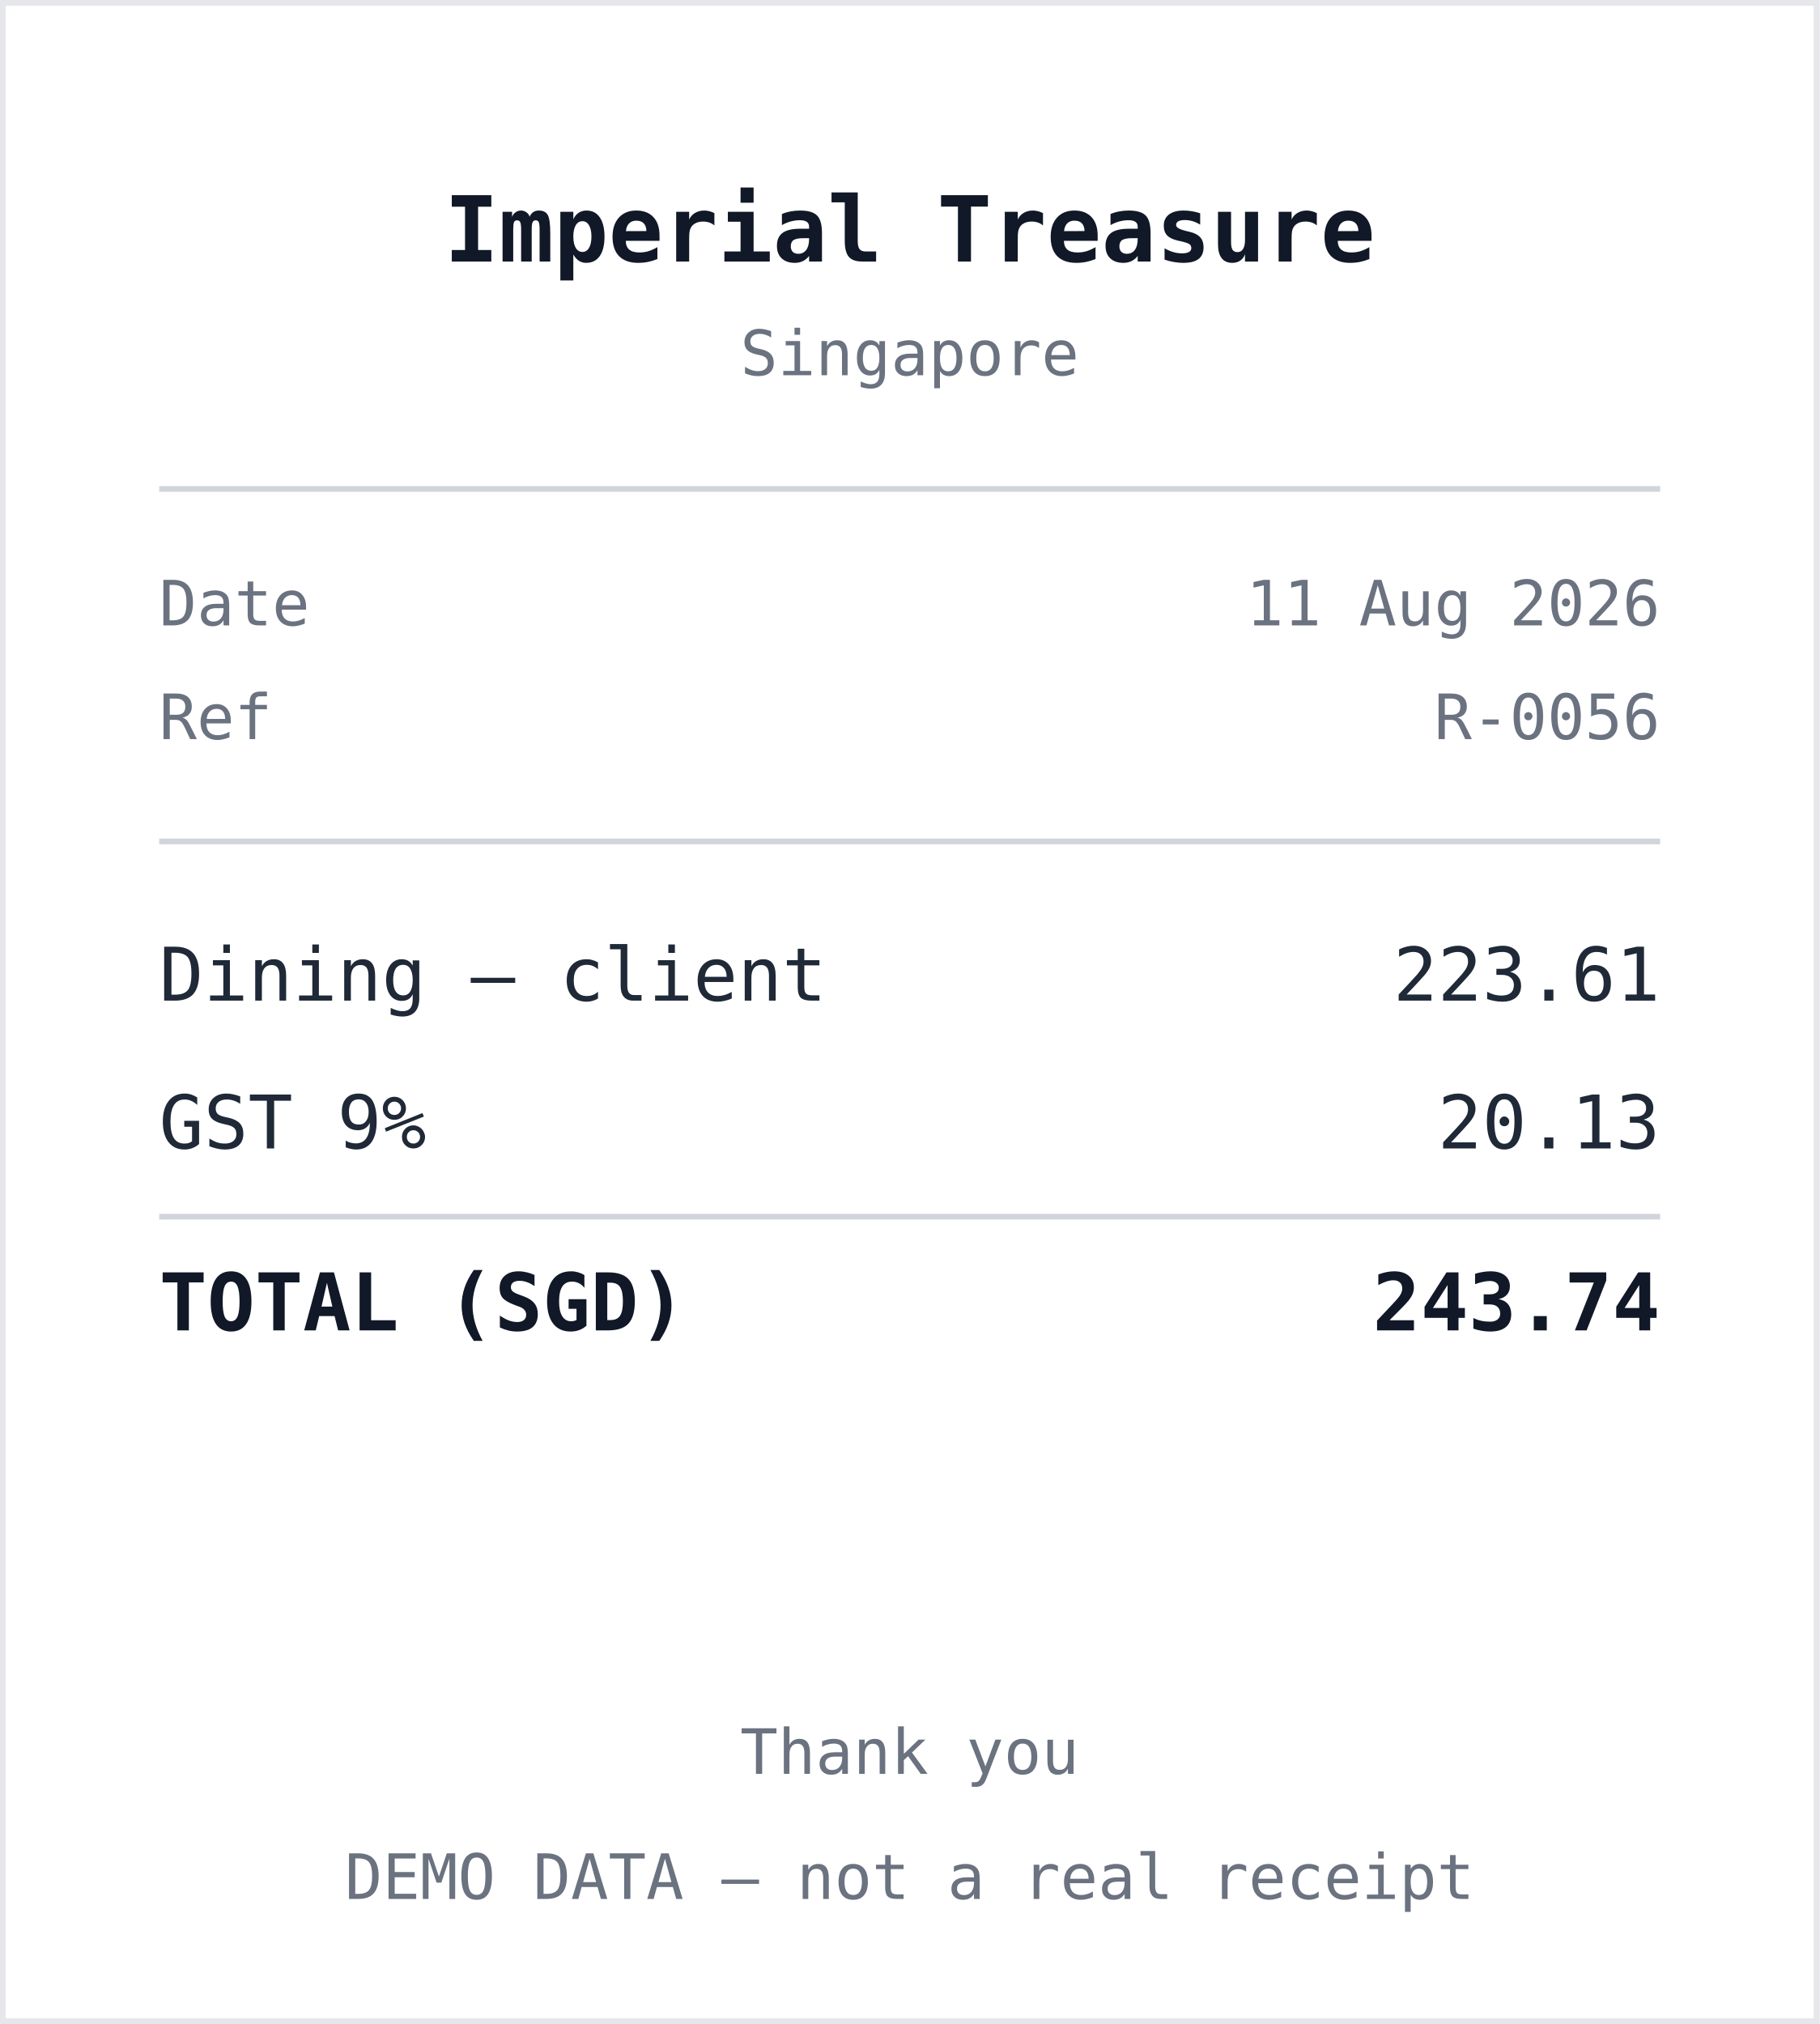
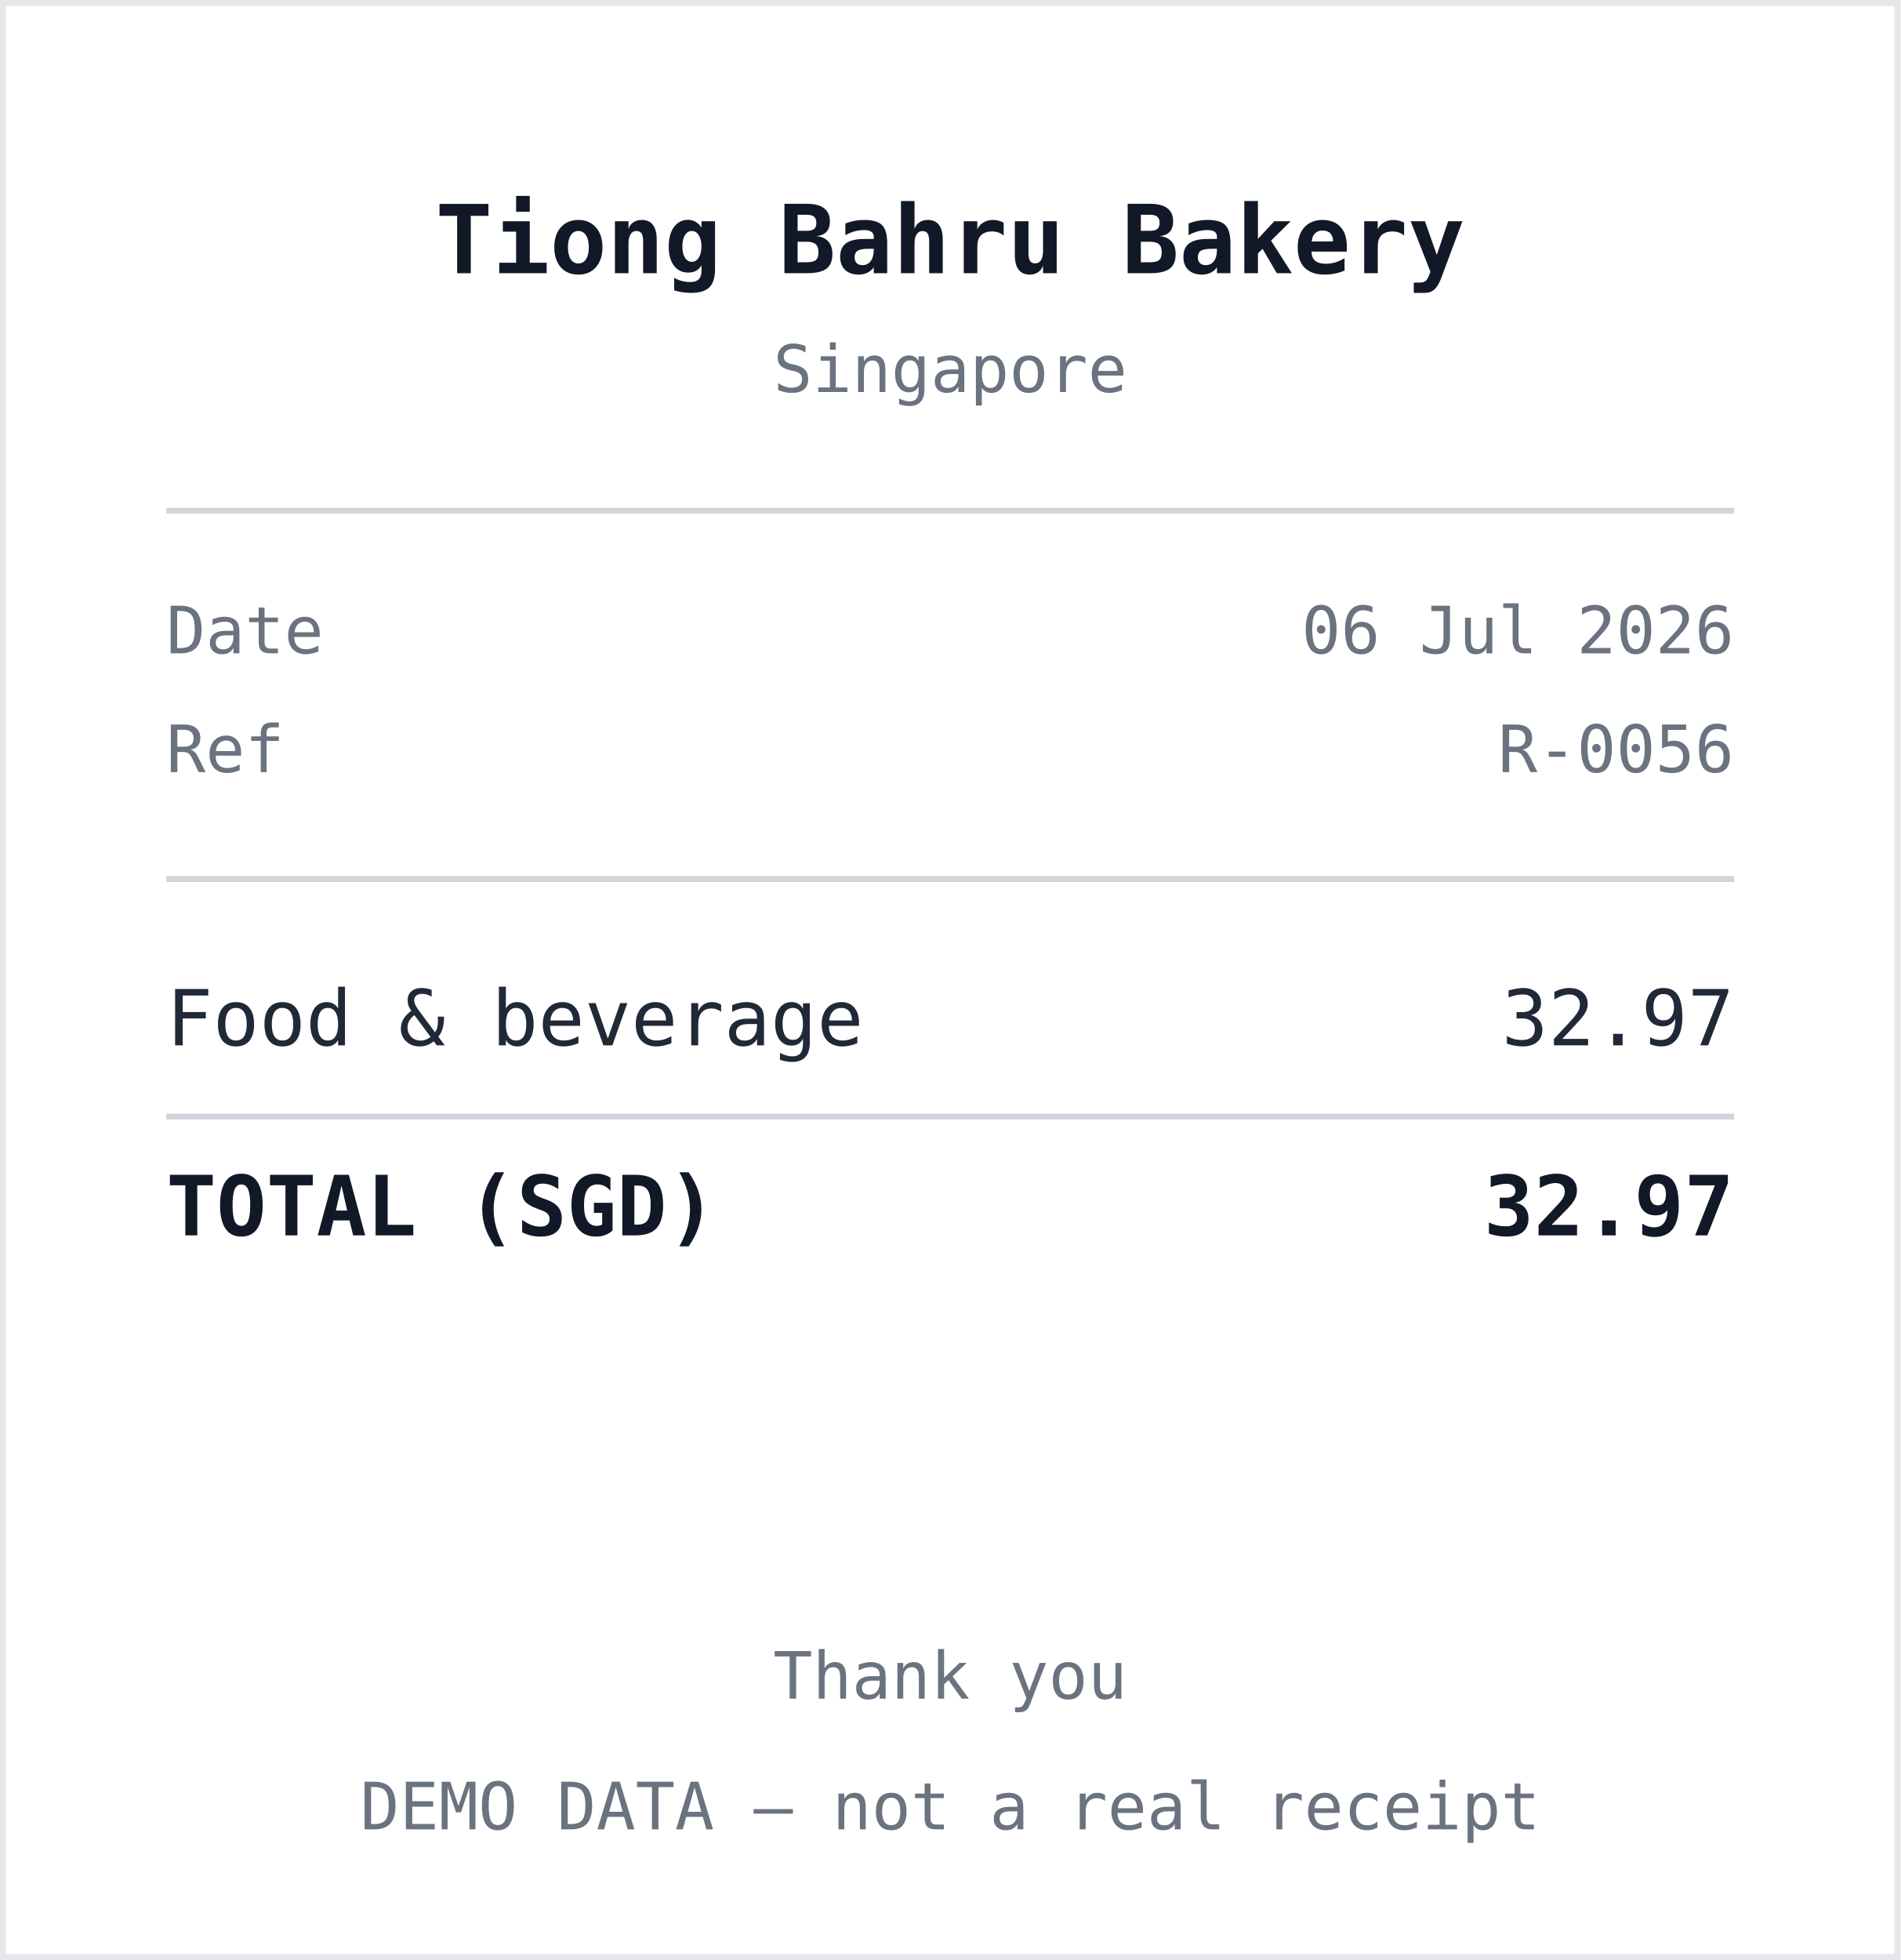
- <svg xmlns="http://www.w3.org/2000/svg" width="320" height="356" viewBox="0 0 320 356" role="img" aria-label="Receipt from Imperial Treasure">
+ <svg xmlns="http://www.w3.org/2000/svg" width="320" height="330" viewBox="0 0 320 330" role="img" aria-label="Receipt from Tiong Bahru Bakery">
  <style>
    .r { font: 13px ui-monospace, "SF Mono", Menlo, monospace; fill: #1f2937; }
    .b { font: 700 14px ui-monospace, "SF Mono", Menlo, monospace; fill: #111827; }
    .h { font: 700 16px ui-monospace, "SF Mono", Menlo, monospace; fill: #111827; }
    .m { font: 11px ui-monospace, "SF Mono", Menlo, monospace; fill: #6b7280; }
    .rule { stroke: #d1d5db; stroke-width: 1; }
  </style>
-   <rect x="0" y="0" width="320" height="356" fill="#ffffff" />
-   <rect x="0.5" y="0.5" width="319" height="355" fill="none" stroke="#e5e7eb" />
-   <text x="160" y="46" text-anchor="middle" class="h">Imperial Treasure</text>
+   <rect x="0" y="0" width="320" height="330" fill="#ffffff" />
+   <rect x="0.5" y="0.5" width="319" height="329" fill="none" stroke="#e5e7eb" />
+   <text x="160" y="46" text-anchor="middle" class="h">Tiong Bahru Bakery</text>
  <text x="160" y="66" text-anchor="middle" class="m">Singapore</text>
  <line x1="28" y1="86" x2="292" y2="86" class="rule" />
  <text x="28" y="110" class="m">Date</text>
-   <text x="292" y="110" text-anchor="end" class="m">11 Aug 2026</text>
+   <text x="292" y="110" text-anchor="end" class="m">06 Jul 2026</text>
  <text x="28" y="130" class="m">Ref</text>
  <text x="292" y="130" text-anchor="end" class="m">R-0056</text>
  <line x1="28" y1="148" x2="292" y2="148" class="rule" />
-   <text x="28" y="176" class="r">Dining — client</text>
-   <text x="292" y="176" text-anchor="end" class="r">223.61</text>
-   <text x="28" y="202" class="r">GST 9%</text>
-   <text x="292" y="202" text-anchor="end" class="r">20.13</text>
-   <line x1="28" y1="214" x2="292" y2="214" class="rule" />
-   <text x="28" y="234" class="b">TOTAL (SGD)</text>
-   <text x="292" y="234" text-anchor="end" class="b">243.74</text>
-   <text x="160" y="312" text-anchor="middle" class="m">Thank you</text>
-   <text x="160" y="334" text-anchor="middle" class="m">DEMO DATA — not a real receipt</text>
+   <text x="28" y="176" class="r">Food &amp; beverage</text>
+   <text x="292" y="176" text-anchor="end" class="r">32.97</text>
+   <line x1="28" y1="188" x2="292" y2="188" class="rule" />
+   <text x="28" y="208" class="b">TOTAL (SGD)</text>
+   <text x="292" y="208" text-anchor="end" class="b">32.97</text>
+   <text x="160" y="286" text-anchor="middle" class="m">Thank you</text>
+   <text x="160" y="308" text-anchor="middle" class="m">DEMO DATA — not a real receipt</text>
</svg>
